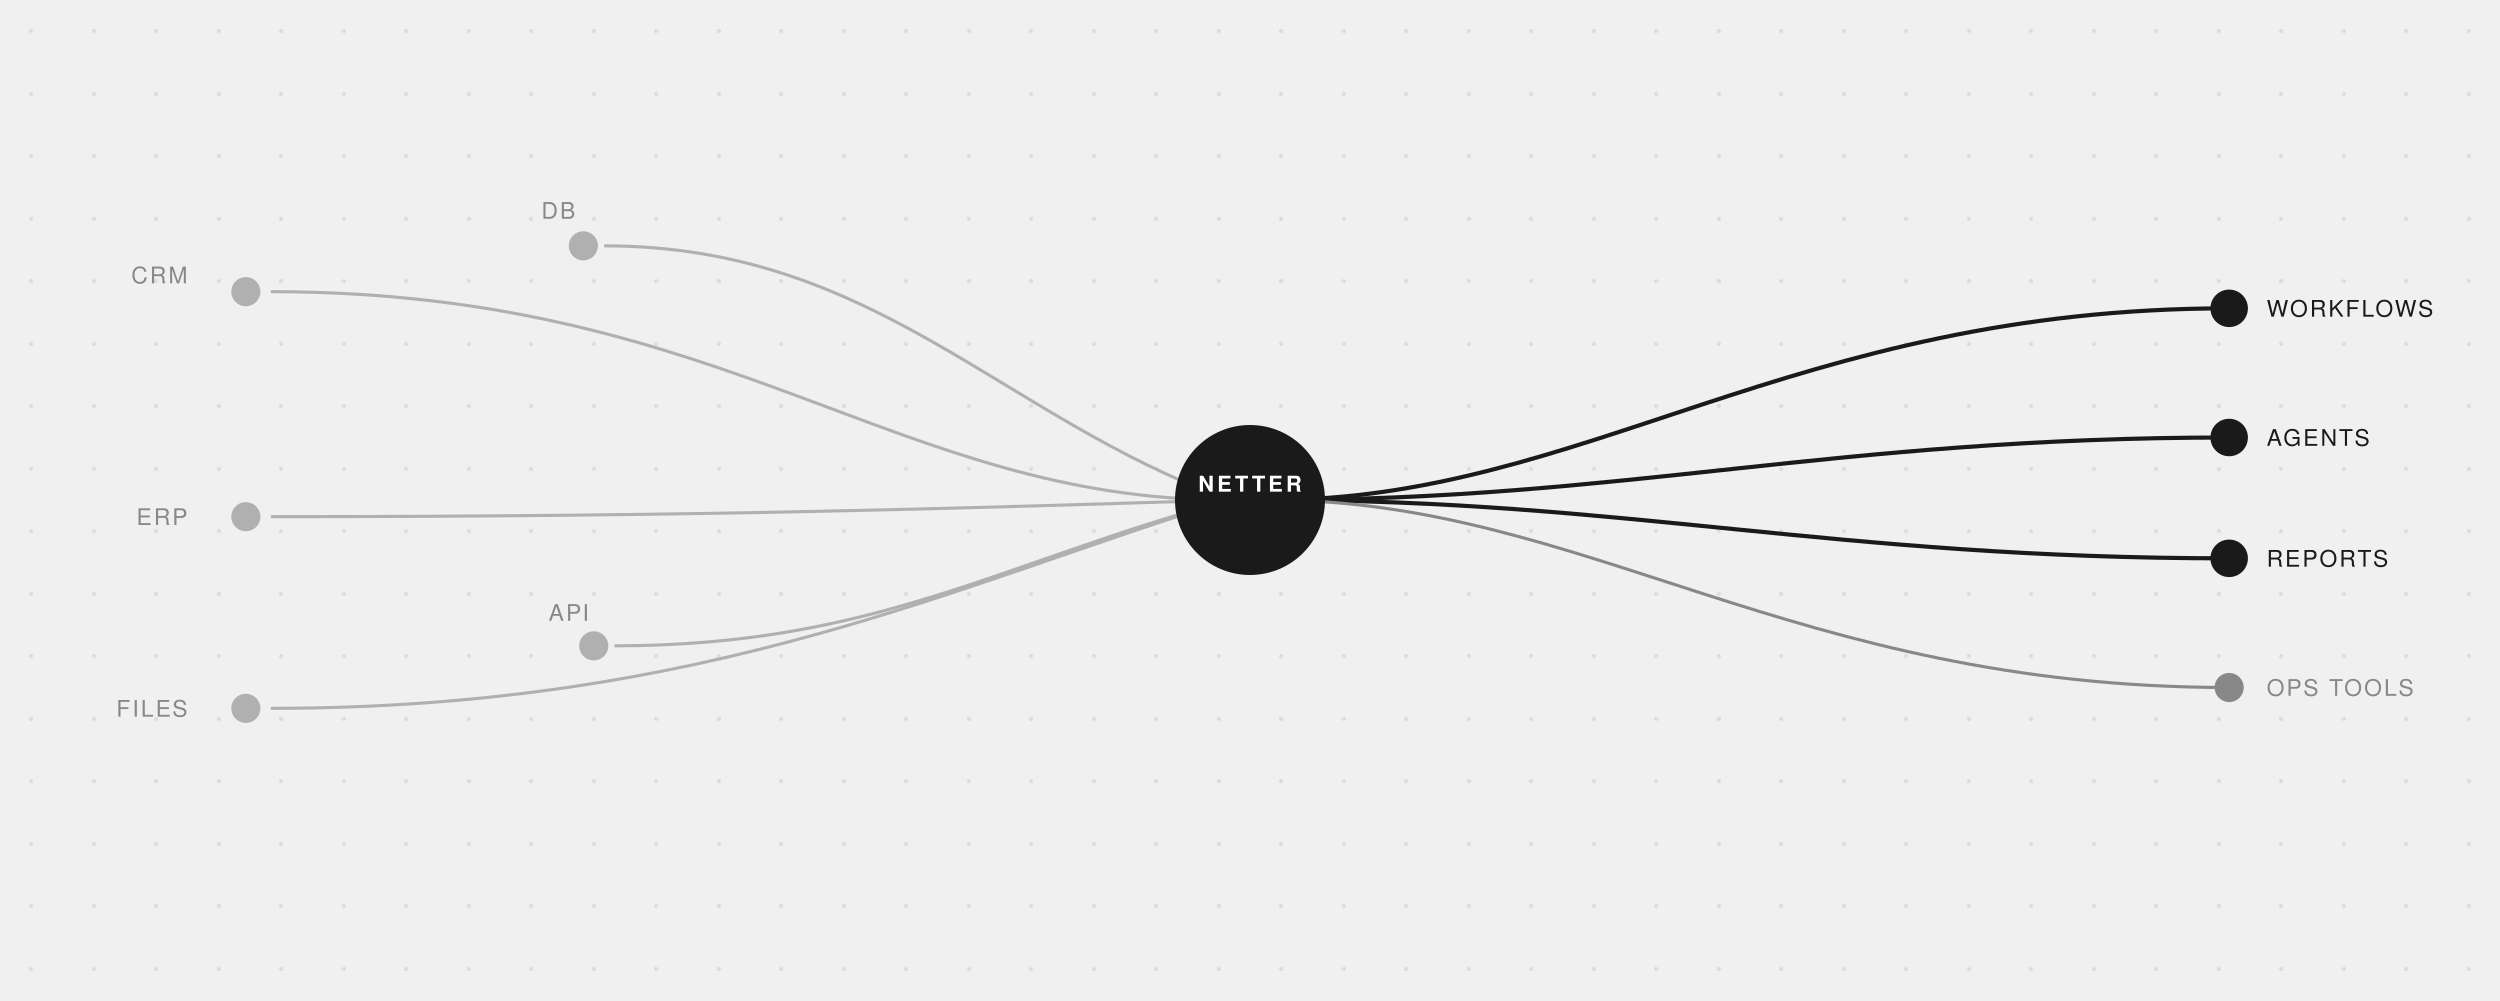
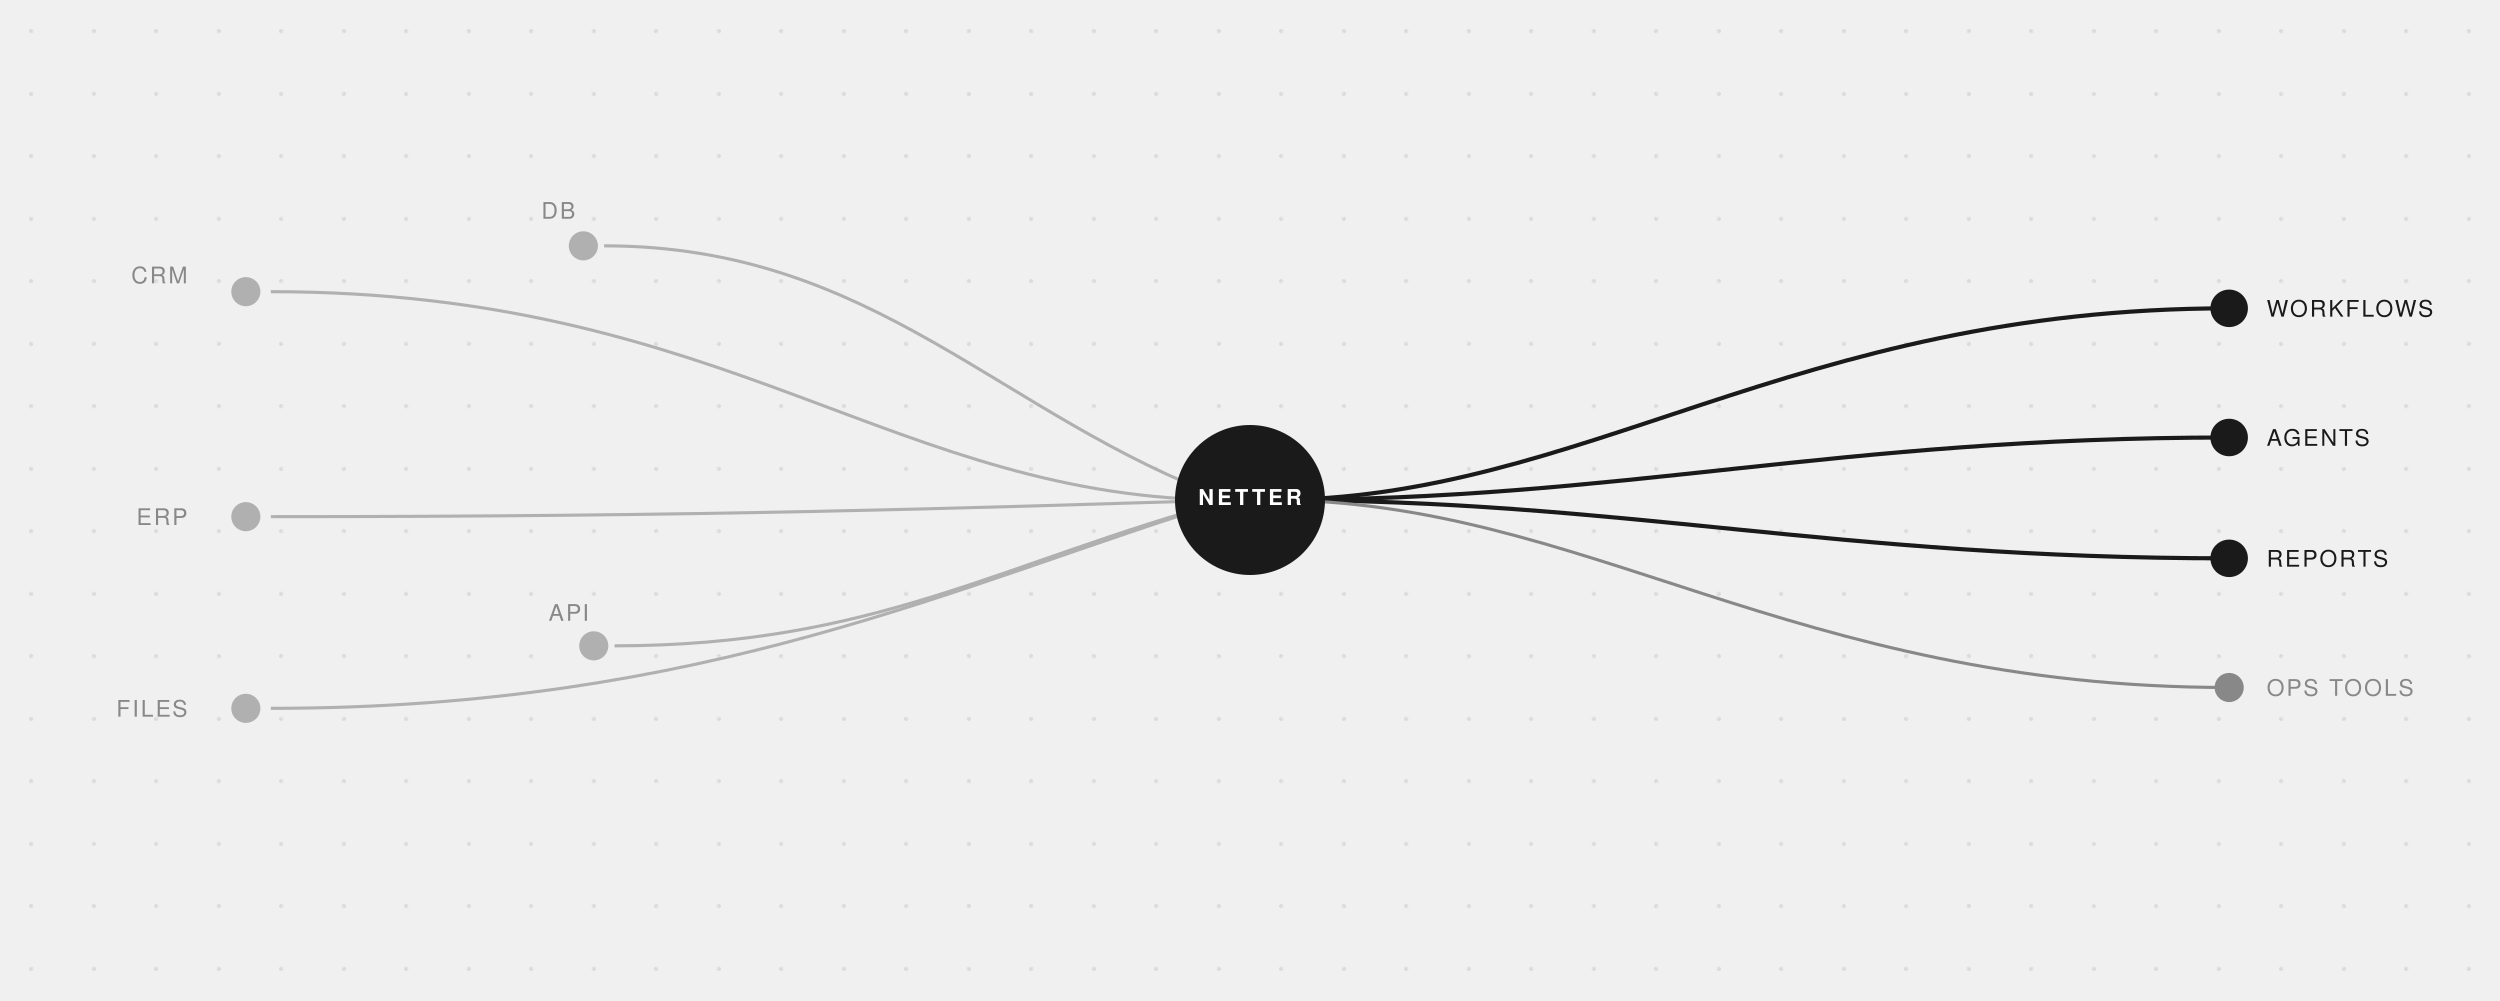
<svg xmlns="http://www.w3.org/2000/svg" viewBox="0 0 1200 480" width="1200" height="480" style="background:#ffffff; font-family: 'Helvetica Neue', Helvetica, Arial, sans-serif;">
  <defs>
    <pattern id="dots" x="0" y="0" width="30" height="30" patternUnits="userSpaceOnUse">
      <circle cx="15" cy="15" r="1" fill="#d8d8d8" />
    </pattern>
  </defs>
  <rect width="1200" height="480" fill="url(#dots)" />
  <path d="M 130,140 C 350,140 430,240 590,240" stroke="#b0b0b0" stroke-width="1.5" fill="none" />
  <path d="M 290,118 C 420,118 480,200 590,240" stroke="#b0b0b0" stroke-width="1.5" fill="none" />
  <path d="M 130,248 C 340,248 460,244 590,240" stroke="#b0b0b0" stroke-width="1.5" fill="none" />
  <path d="M 130,340 C 340,340 460,280 590,240" stroke="#b0b0b0" stroke-width="1.5" fill="none" />
  <path d="M 295,310 C 420,310 480,270 590,240" stroke="#b0b0b0" stroke-width="1.5" fill="none" />
  <path d="M 610,240 C 760,240 860,148 1070,148" stroke="#1a1a1a" stroke-width="2" fill="none" />
  <path d="M 610,240 C 780,240 880,210 1070,210" stroke="#1a1a1a" stroke-width="2" fill="none" />
  <path d="M 610,240 C 780,240 880,268 1070,268" stroke="#1a1a1a" stroke-width="2" fill="none" />
  <path d="M 610,240 C 760,240 860,330 1070,330" stroke="#888888" stroke-width="1.5" fill="none" />
  <circle cx="600" cy="240" r="36" fill="#1a1a1a" />
-   <text x="600" y="236" text-anchor="middle" fill="white" font-size="10.5" font-weight="600" letter-spacing="1.5">NETTER</text>
+   <text x="600" y="240" text-anchor="middle" dominant-baseline="central" fill="white" font-size="10.5" font-weight="600" letter-spacing="1.5">NETTER</text>
  <circle cx="118" cy="140" r="7" fill="#b0b0b0" />
  <text x="90" y="136" text-anchor="end" fill="#888888" font-size="11" letter-spacing="1">CRM</text>
  <circle cx="280" cy="118" r="7" fill="#b0b0b0" />
  <text x="268" y="105" text-anchor="middle" fill="#888888" font-size="11" letter-spacing="1">DB</text>
  <circle cx="118" cy="248" r="7" fill="#b0b0b0" />
  <text x="90" y="252" text-anchor="end" fill="#888888" font-size="11" letter-spacing="1">ERP</text>
  <circle cx="118" cy="340" r="7" fill="#b0b0b0" />
  <text x="90" y="344" text-anchor="end" fill="#888888" font-size="11" letter-spacing="1">FILES</text>
  <circle cx="285" cy="310" r="7" fill="#b0b0b0" />
  <text x="273" y="298" text-anchor="middle" fill="#888888" font-size="11" letter-spacing="1">API</text>
  <circle cx="1070" cy="148" r="9" fill="#1a1a1a" />
  <text x="1088" y="152" text-anchor="start" fill="#1a1a1a" font-size="11" letter-spacing="1" font-weight="500">WORKFLOWS</text>
  <circle cx="1070" cy="210" r="9" fill="#1a1a1a" />
  <text x="1088" y="214" text-anchor="start" fill="#1a1a1a" font-size="11" letter-spacing="1" font-weight="500">AGENTS</text>
  <circle cx="1070" cy="268" r="9" fill="#1a1a1a" />
  <text x="1088" y="272" text-anchor="start" fill="#1a1a1a" font-size="11" letter-spacing="1" font-weight="500">REPORTS</text>
  <circle cx="1070" cy="330" r="7" fill="#888888" />
  <text x="1088" y="334" text-anchor="start" fill="#888888" font-size="11" letter-spacing="1">OPS TOOLS</text>
</svg>
